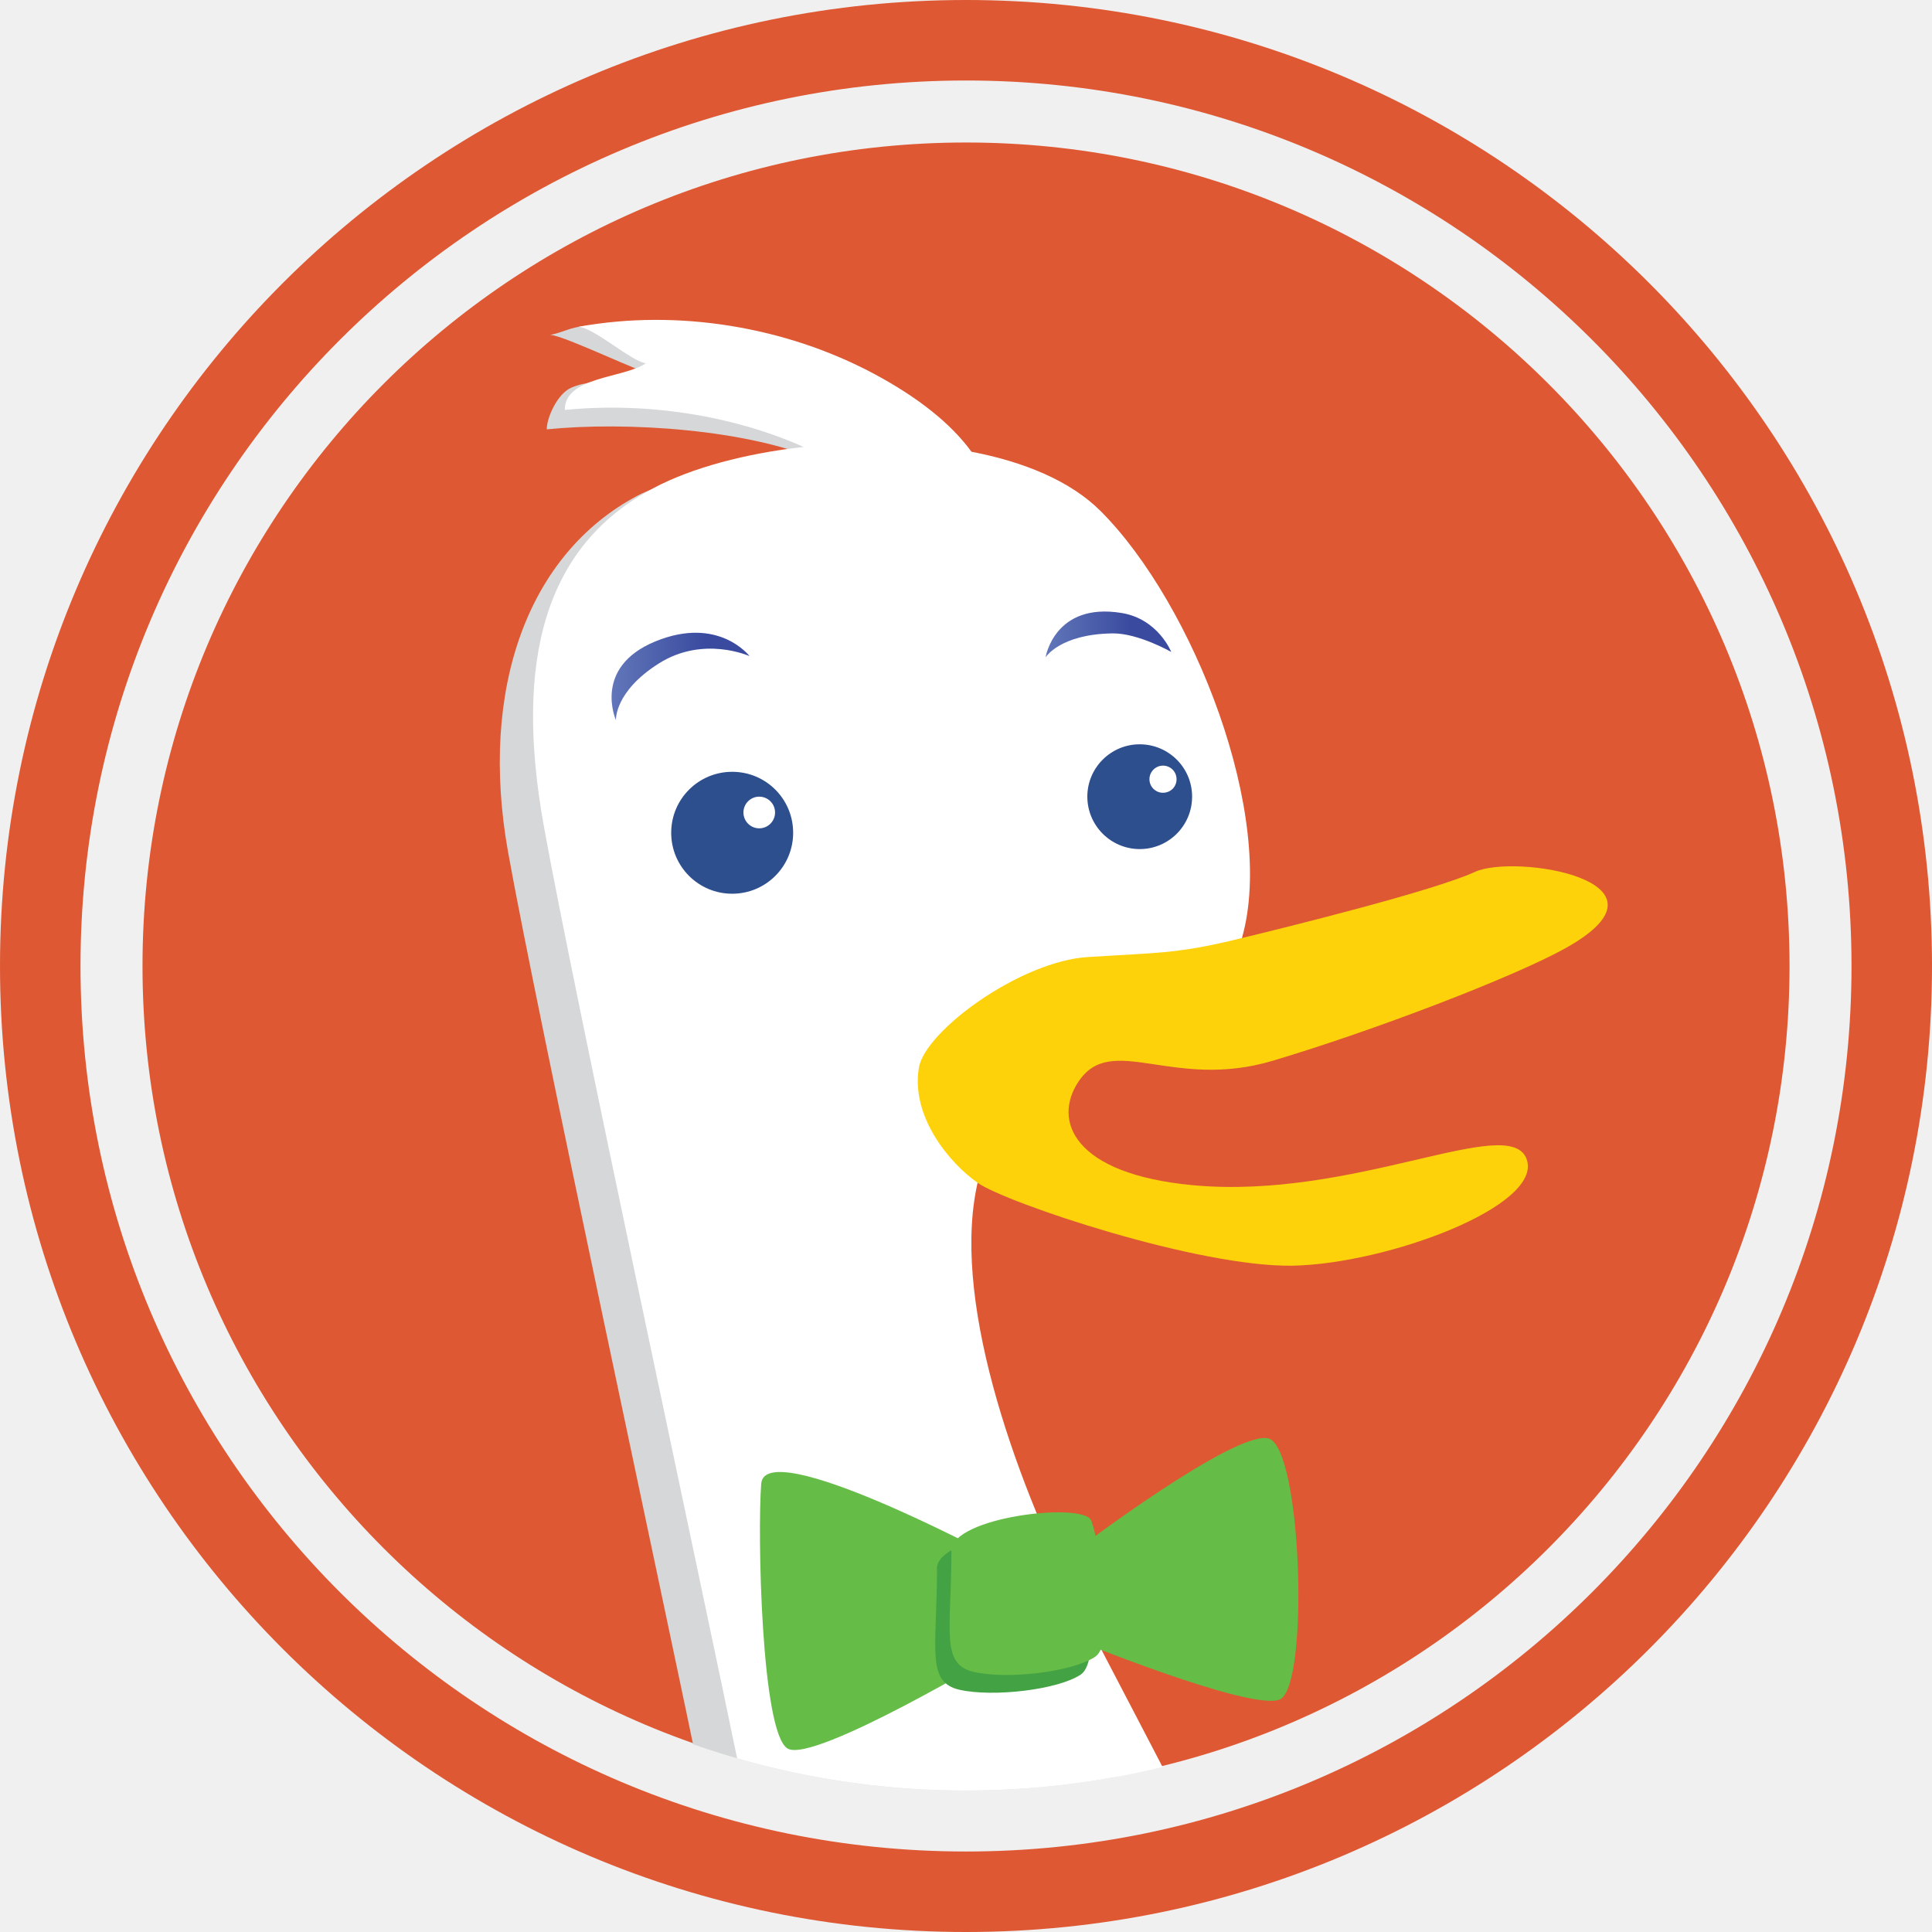
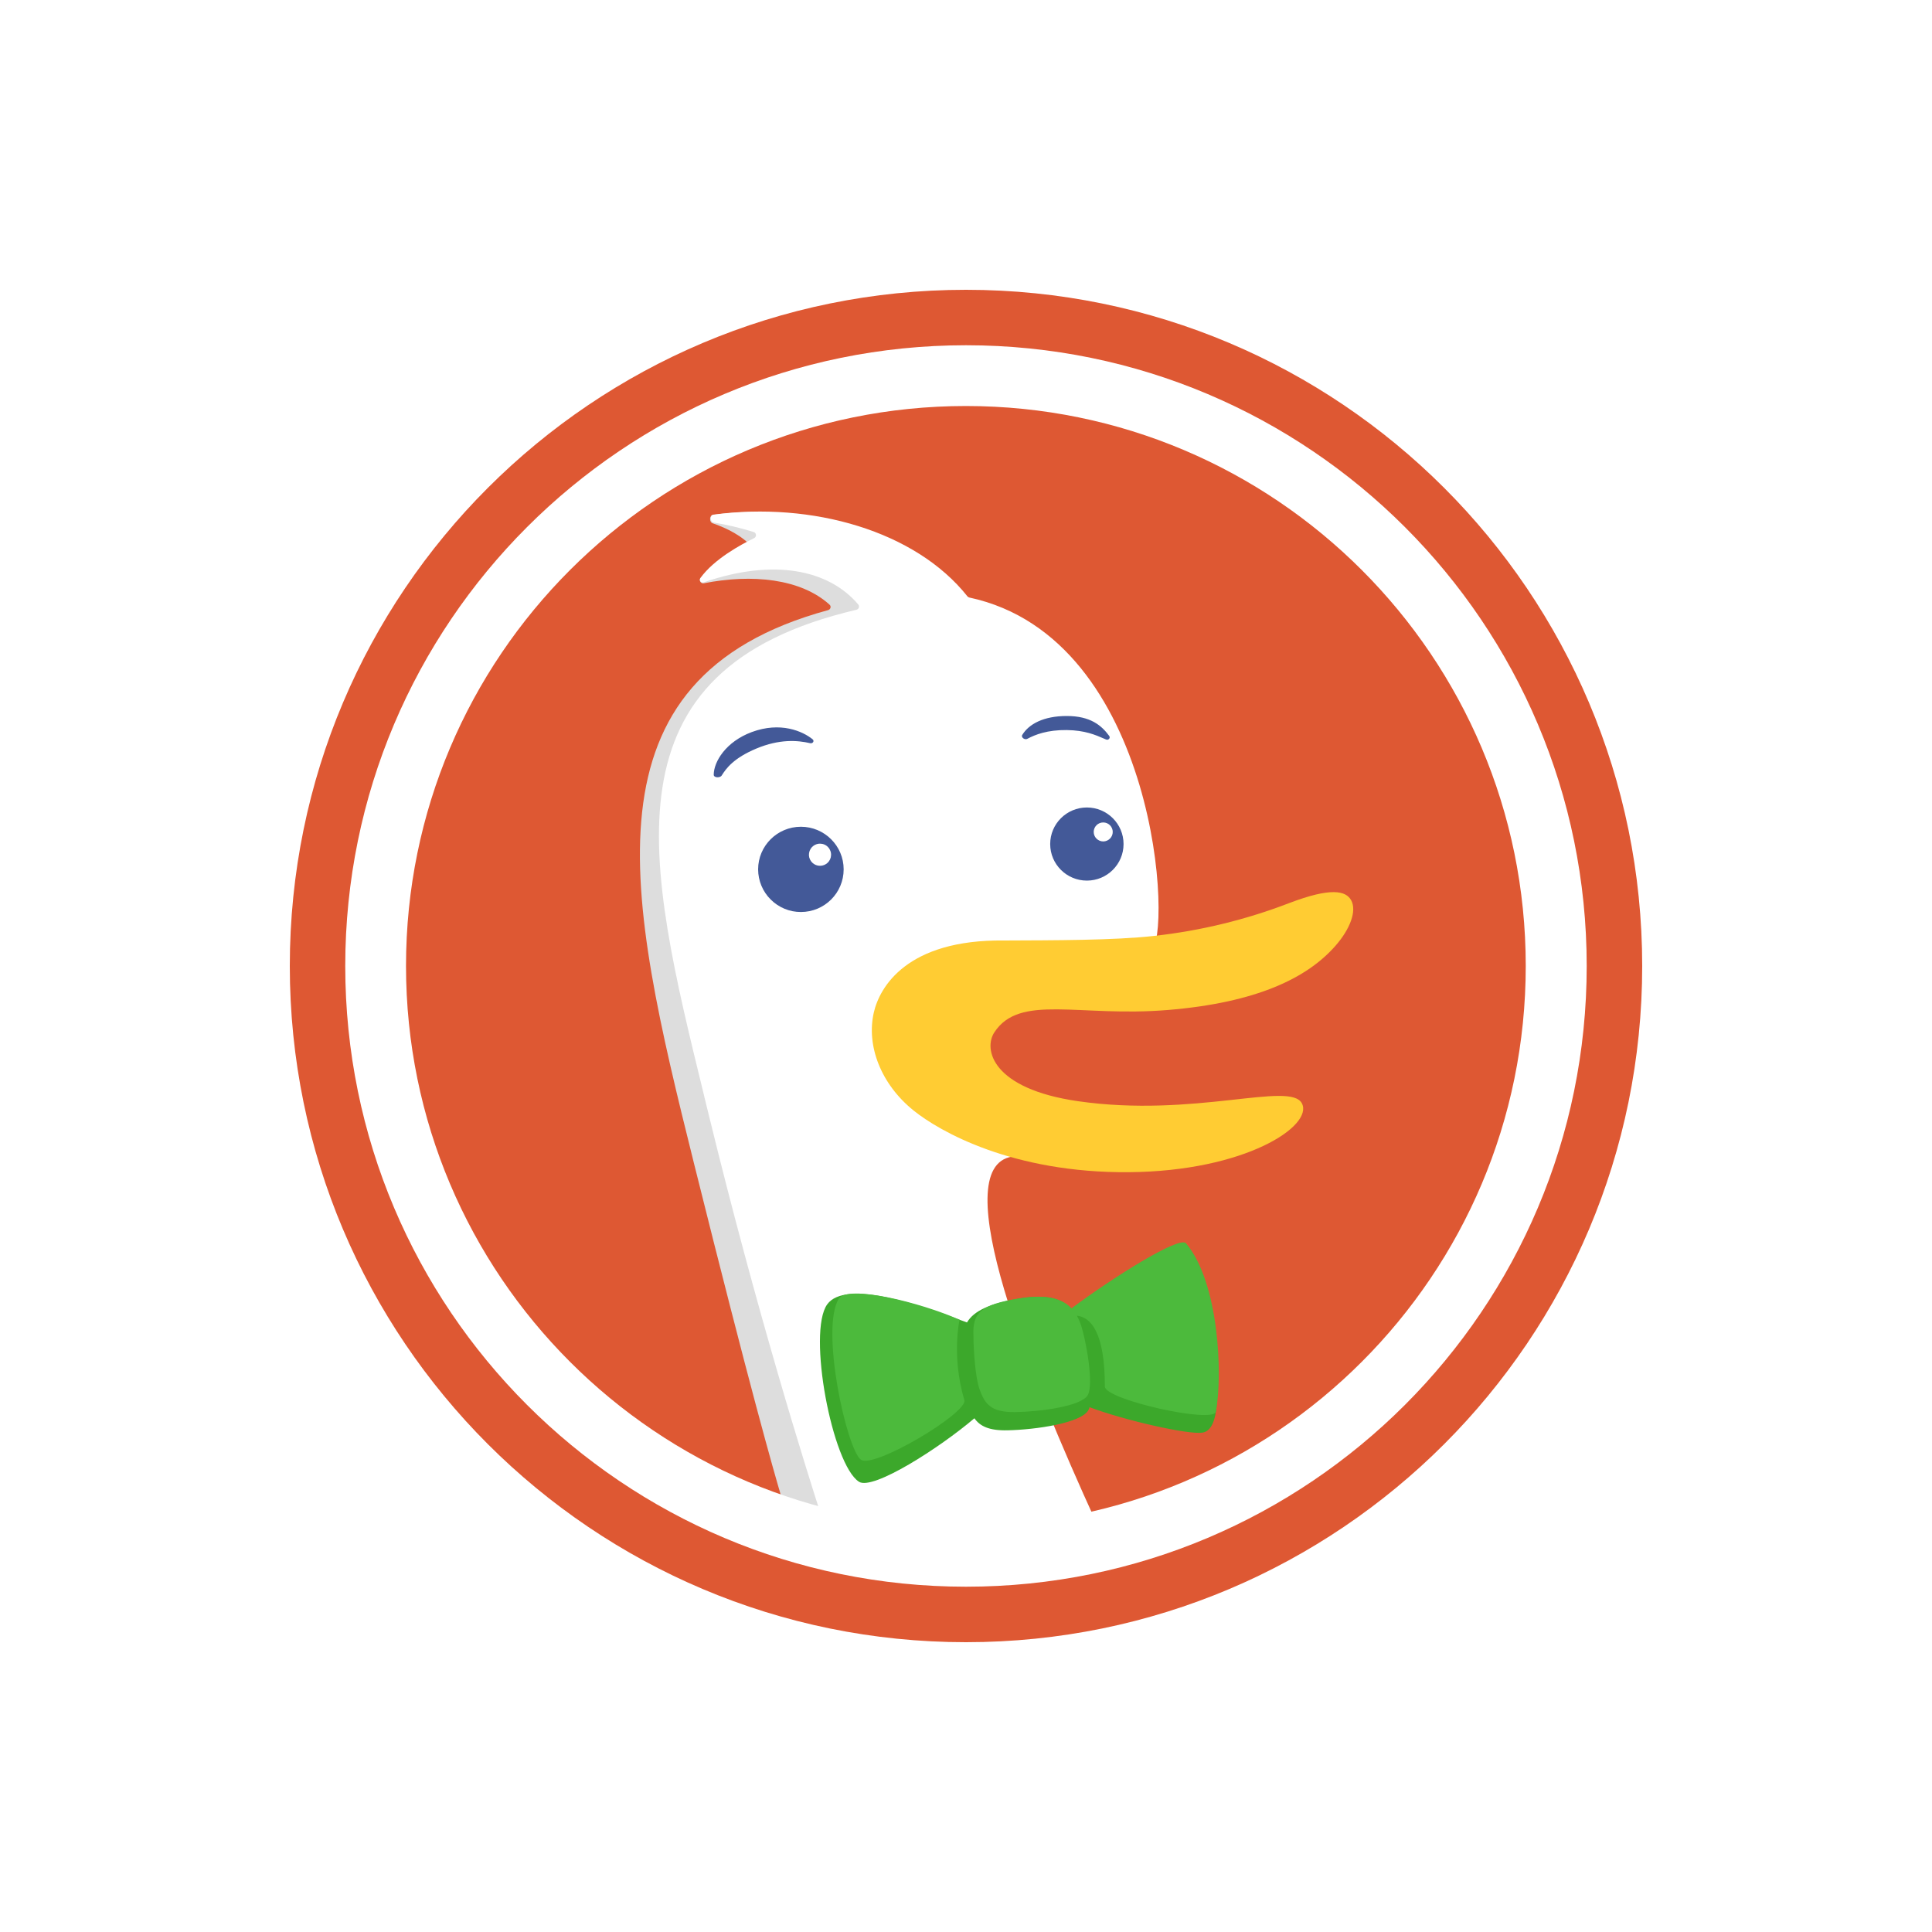
- <svg xmlns="http://www.w3.org/2000/svg" xmlns:xlink="http://www.w3.org/1999/xlink" width="64" height="64" viewBox="0 0 32 32">
-   <g transform="matrix(.266667 0 0 .266667 -17.95493 -5.057333)">
-     <circle cx="127.332" cy="78.966" r="51.15" fill="#de5833" />
-     <defs>
-       <path id="A" d="M178.684 78.824c0 28.316-23.035 51.354-51.354 51.354-28.313 0-51.348-23.04-51.348-51.354s23.036-51.35 51.348-51.35c28.318 0 51.354 23.036 51.354 51.35z" />
-     </defs>
-     <clipPath id="B">
-       <use xlink:href="#A" />
-     </clipPath>
-     <g clip-path="url(#B)">
-       <path d="M148.293 155.158c-1.8-8.285-12.262-27.04-16.23-34.97s-7.938-19.1-6.13-26.322c.328-1.312-3.436-11.308-2.354-12.015 8.416-5.5 10.632.6 14.002-1.862 1.734-1.273 4.1 1.047 4.7-1.06 2.158-7.567-3.006-20.76-8.77-26.526-1.885-1.88-4.77-3.06-8.03-3.687-1.254-1.713-3.275-3.36-6.138-4.88-3.188-1.697-10.12-3.938-13.717-4.535-2.492-.4-3.055.287-4.12.46.992.088 5.7 2.414 6.615 2.55-.916.62-3.607-.028-5.324.742-.865.392-1.512 1.877-1.506 2.58 4.9-.496 12.574-.016 17.1 2-3.602.4-9.08.867-11.436 2.105-6.848 3.608-9.873 12.035-8.07 22.133 1.804 10.075 9.738 46.85 12.262 59.13 2.525 12.264-5.408 20.2-10.455 22.354l5.408.363-1.8 3.967c6.484.72 13.695-1.44 13.695-1.44-1.438 3.965-11.176 5.412-11.176 5.412s4.7 1.438 12.258-1.447l12.263-4.688 3.604 9.373 6.854-6.847 2.885 7.2c.014-.001 5.424-1.808 3.62-10.103z" fill="#d5d7d8" />
-       <path d="M150.47 153.477c-1.795-8.3-12.256-27.043-16.228-34.98s-7.935-19.112-6.13-26.32c.335-1.3.34-6.668 1.43-7.38 8.4-5.494 7.812-.184 11.187-2.645 1.74-1.27 3.133-2.806 3.738-4.912 2.164-7.572-3.006-20.76-8.773-26.53-1.88-1.88-4.768-3.062-8.023-3.686-1.252-1.718-3.27-3.36-6.13-4.882-5.4-2.862-12.074-4.006-18.266-2.883 1 .1 3.256 2.138 4.168 2.273-1.38.936-5.053.815-5.03 2.896 4.916-.492 10.303.285 14.834 2.297-3.602.4-6.955 1.3-9.3 2.543-6.854 3.603-8.656 10.812-6.854 20.914 1.807 10.097 9.742 46.873 12.256 59.126 2.527 12.26-5.402 20.188-10.45 22.354l5.408.36-1.8 3.973c6.484.72 13.695-1.44 13.695-1.44-1.438 3.974-11.176 5.406-11.176 5.406s4.686 1.44 12.258-1.445l12.27-4.688 3.604 9.373 6.852-6.85 2.9 7.215c-.016.007 5.388-1.797 3.58-10.088z" fill="#fff" />
-       <path d="M109.02 70.69c0-2.093 1.693-3.787 3.79-3.787 2.1 0 3.785 1.694 3.785 3.787s-1.695 3.786-3.785 3.786c-2.096.001-3.79-1.692-3.79-3.786z" fill="#2d4f8e" />
-       <path d="M113.507 69.43a.98.98 0 0 1 .98-.983c.543 0 .984.438.984.983s-.44.984-.984.984c-.538.001-.98-.44-.98-.984z" fill="#fff" />
-       <path d="M134.867 68.445c0-1.793 1.46-3.25 3.252-3.25 1.8 0 3.256 1.457 3.256 3.25 0 1.8-1.455 3.258-3.256 3.258a3.26 3.26 0 0 1-3.252-3.258z" fill="#2d4f8e" />
-       <path d="M138.725 67.363c0-.463.38-.843.838-.843a.84.84 0 0 1 .846.843c0 .47-.367.842-.846.842a.84.84 0 0 1-.838-.842z" fill="#fff" />
-       <linearGradient id="C" gradientUnits="userSpaceOnUse" x1="105.318" y1="60.979" x2="113.887" y2="60.979">
-         <stop offset=".006" stop-color="#6176b9" />
-         <stop offset=".691" stop-color="#394a9f" />
-       </linearGradient>
-       <path d="M113.886 59.718s-2.854-1.3-5.63.453-2.668 3.523-2.668 3.523-1.473-3.283 2.453-4.892 5.844.916 5.844.916z" fill="url(#C)" />
-       <linearGradient id="D" gradientUnits="userSpaceOnUse" x1="132.273" y1="58.371" x2="140.078" y2="58.371">
-         <stop offset=".006" stop-color="#6176b9" />
-         <stop offset=".691" stop-color="#394a9f" />
-       </linearGradient>
-       <path d="M140.078 59.458s-2.05-1.172-3.643-1.152c-3.27.043-4.162 1.488-4.162 1.488s.55-3.445 4.732-2.754c2.268.377 3.073 2.418 3.073 2.418z" fill="url(#D)" />
+ <svg xmlns="http://www.w3.org/2000/svg" width="40" height="40" viewBox="0 0 40 40" fill="none">
+   <g id="duckduckgo_light">
+     <rect width="40" height="40" fill="white" />
+     <g id="DuckDuckGo">
+       <g id="Group 2">
+         <path id="Vector" fill-rule="evenodd" clip-rule="evenodd" d="M20 34C27.732 34 34 27.732 34 20C34 12.268 27.732 6 20 6C12.268 6 6 12.268 6 20C6 27.732 12.268 34 20 34Z" fill="#DE5833" />
+         <path id="Vector_2" fill-rule="evenodd" clip-rule="evenodd" d="M21.969 30.445C21.969 30.336 21.995 30.311 21.648 29.618C20.724 27.767 19.795 25.159 20.218 23.477C20.295 23.171 19.347 12.158 18.678 11.803C17.933 11.406 17.017 10.777 16.18 10.637C15.755 10.569 15.197 10.601 14.762 10.66C14.684 10.671 14.681 10.81 14.755 10.834C15.041 10.932 15.389 11.1 15.593 11.354C15.632 11.402 15.58 11.478 15.518 11.48C15.325 11.487 14.975 11.568 14.514 11.96C14.46 12.006 14.505 12.09 14.573 12.076C15.565 11.88 16.579 11.977 17.176 12.52C17.215 12.555 17.195 12.618 17.145 12.632C11.961 14.041 12.987 18.549 14.367 24.082C15.536 28.771 16.012 30.436 16.181 31.004C16.195 31.052 16.219 31.096 16.253 31.132C16.286 31.169 16.328 31.197 16.374 31.215C18.191 31.896 21.969 31.91 21.969 30.719V30.445Z" fill="#DDDDDD" />
+         <path id="Vector_3" d="M22.68 31.484C22.051 31.73 20.82 31.84 20.11 31.84C19.067 31.84 17.566 31.676 17.019 31.43C16.682 30.39 15.671 27.169 14.673 23.077C14.64 22.943 14.608 22.809 14.575 22.677L14.575 22.674C13.388 17.827 12.419 13.868 17.73 12.625C17.779 12.613 17.802 12.556 17.771 12.517C17.161 11.794 16.019 11.557 14.575 12.055C14.516 12.076 14.465 12.016 14.502 11.966C14.785 11.575 15.338 11.275 15.611 11.143C15.668 11.117 15.664 11.034 15.605 11.015C15.335 10.931 15.059 10.865 14.779 10.819C14.699 10.805 14.691 10.666 14.773 10.655C16.819 10.381 18.957 10.995 20.029 12.346C20.039 12.359 20.053 12.367 20.069 12.371C23.997 13.214 24.278 19.422 23.826 19.705C23.736 19.761 23.451 19.728 23.073 19.686C21.545 19.515 18.519 19.177 21.017 23.831C21.041 23.877 21.009 23.938 20.957 23.946C19.549 24.165 21.353 28.577 22.68 31.484Z" fill="white" />
+         <path id="Vector_4" d="M24.438 25.84C24.139 25.701 22.989 26.526 22.226 27.159C22.067 26.933 21.766 26.769 21.088 26.887C20.494 26.991 20.167 27.134 20.02 27.38C19.084 27.025 17.507 26.477 17.126 27.006C16.711 27.585 17.23 30.323 17.784 30.678C18.072 30.863 19.453 29.977 20.174 29.364C20.29 29.528 20.477 29.622 20.862 29.613C21.444 29.6 22.389 29.464 22.535 29.193C22.545 29.174 22.553 29.155 22.558 29.135C23.3 29.412 24.603 29.706 24.895 29.661C25.654 29.547 24.789 26.003 24.438 25.84Z" fill="#3CA82B" />
+         <path id="Vector_5" d="M22.295 27.24C22.327 27.296 22.352 27.355 22.374 27.415C22.479 27.711 22.651 28.65 22.522 28.883C22.391 29.115 21.546 29.227 21.024 29.236C20.502 29.245 20.385 29.054 20.279 28.759C20.195 28.523 20.154 27.966 20.154 27.649C20.133 27.176 20.305 27.011 21.102 26.882C21.692 26.787 22.004 26.897 22.184 27.088C23.021 26.462 24.419 25.58 24.555 25.741C25.234 26.545 25.32 28.459 25.173 29.228C25.125 29.48 22.875 28.979 22.875 28.707C22.875 27.581 22.583 27.271 22.295 27.24ZM17.367 26.888C17.551 26.596 19.045 26.959 19.866 27.324C19.866 27.324 19.697 28.088 19.966 28.987C20.044 29.25 18.078 30.422 17.822 30.22C17.525 29.988 16.98 27.501 17.367 26.888Z" fill="#4CBA3C" />
+         <path id="Vector_6" fill-rule="evenodd" clip-rule="evenodd" d="M18.091 20.964C18.211 20.438 18.775 19.448 20.786 19.472C21.803 19.467 23.065 19.471 23.903 19.376C24.856 19.27 25.792 19.043 26.687 18.699C27.557 18.367 27.866 18.441 27.975 18.64C28.094 18.858 27.954 19.235 27.649 19.582C27.068 20.245 26.024 20.759 24.178 20.911C22.333 21.063 21.112 20.569 20.586 21.375C20.359 21.722 20.534 22.541 22.318 22.799C24.729 23.147 26.709 22.38 26.954 22.843C27.198 23.307 25.789 24.249 23.374 24.269C20.96 24.289 19.451 23.423 18.916 22.993C18.238 22.448 17.934 21.652 18.091 20.964Z" fill="#FFCC33" />
+         <g id="Group" opacity="0.8">
+           <path id="Vector_7" d="M21.165 15.215C21.3 14.995 21.598 14.824 22.087 14.824C22.576 14.824 22.805 15.019 22.965 15.236C22.997 15.28 22.948 15.332 22.898 15.31L22.861 15.294C22.682 15.216 22.463 15.12 22.087 15.115C21.685 15.11 21.431 15.21 21.271 15.296C21.218 15.326 21.133 15.268 21.165 15.215ZM15.662 15.497C16.137 15.299 16.51 15.325 16.773 15.387C16.829 15.4 16.867 15.34 16.823 15.305C16.619 15.14 16.16 14.935 15.563 15.157C15.029 15.356 14.778 15.769 14.777 16.04C14.777 16.105 14.908 16.11 14.942 16.056C15.034 15.909 15.187 15.696 15.662 15.497H15.662Z" fill="#14307E" />
+           <path id="Vector_8" fill-rule="evenodd" clip-rule="evenodd" d="M22.503 18.232C22.083 18.232 21.743 17.893 21.743 17.475C21.743 17.057 22.083 16.718 22.503 16.718C22.922 16.718 23.262 17.057 23.262 17.475C23.262 17.893 22.922 18.232 22.503 18.232ZM23.038 17.224C23.038 17.172 23.017 17.122 22.98 17.085C22.943 17.048 22.893 17.028 22.841 17.028C22.789 17.028 22.739 17.048 22.702 17.085C22.665 17.122 22.644 17.172 22.644 17.224C22.644 17.277 22.665 17.327 22.702 17.363C22.739 17.4 22.789 17.421 22.841 17.421C22.893 17.421 22.943 17.4 22.98 17.363C23.017 17.327 23.038 17.277 23.038 17.224ZM17.467 17.999C17.467 18.487 17.071 18.882 16.582 18.882C16.348 18.883 16.123 18.79 15.957 18.624C15.79 18.459 15.697 18.234 15.696 18C15.696 17.512 16.093 17.117 16.582 17.117C17.07 17.117 17.467 17.512 17.467 17.999ZM17.206 17.707C17.208 17.676 17.203 17.645 17.192 17.616C17.181 17.587 17.165 17.56 17.143 17.538C17.122 17.515 17.096 17.497 17.067 17.485C17.039 17.473 17.008 17.467 16.977 17.467C16.946 17.467 16.915 17.473 16.887 17.486C16.858 17.498 16.832 17.516 16.811 17.538C16.79 17.561 16.773 17.588 16.762 17.617C16.752 17.646 16.747 17.677 16.748 17.708C16.751 17.767 16.777 17.822 16.82 17.863C16.862 17.903 16.919 17.926 16.978 17.925C17.037 17.925 17.093 17.903 17.136 17.862C17.178 17.821 17.204 17.766 17.206 17.707Z" fill="#14307E" />
+         </g>
+         <path id="Vector_9" fill-rule="evenodd" clip-rule="evenodd" d="M20 31.758C26.494 31.758 31.758 26.494 31.758 20C31.758 13.506 26.494 8.242 20 8.242C13.506 8.242 8.242 13.506 8.242 20C8.242 26.494 13.506 31.758 20 31.758ZM20 32.851C27.098 32.851 32.851 27.098 32.851 20C32.851 12.902 27.098 7.148 20 7.148C12.902 7.148 7.148 12.902 7.148 20C7.148 27.098 12.902 32.851 20 32.851Z" fill="white" />
+         <path id="Vector_10" fill-rule="evenodd" clip-rule="evenodd" d="M19.998 31.59C26.4 31.59 31.589 26.4 31.589 19.999C31.589 13.597 26.4 8.406 19.998 8.406C13.597 8.406 8.406 13.597 8.406 19.998C8.406 26.4 13.596 31.59 19.998 31.59ZM32.831 19.999C32.831 27.086 27.085 32.831 19.998 32.831C12.91 32.831 7.165 27.087 7.165 19.999C7.165 12.912 12.909 7.164 19.998 7.164C27.086 7.164 32.832 12.911 32.832 19.998L32.831 19.999Z" fill="white" />
+       </g>
    </g>
-     <path d="M124.4 85.295c.38-2.3 6.3-6.625 10.5-6.887 4.2-.265 5.5-.205 9-1.043s12.535-3.088 15.033-4.242c2.504-1.156 13.104.572 5.63 4.738-3.232 1.8-11.943 5.13-18.172 6.987-6.22 1.86-10-1.776-12.06 1.28-1.646 2.432-.334 5.762 7.1 6.453 10.037.93 19.66-4.52 20.72-1.625s-8.625 6.508-14.525 6.623c-5.893.1-17.77-3.896-19.555-5.137s-4.165-4.13-3.67-7.148z" fill="#fdd20a" />
-     <path d="M128.943 115.592s-14.102-7.52-14.332-4.47c-.238 3.056 0 15.5 1.643 16.45s13.396-6.108 13.396-6.108zm5.403-.474s9.635-7.285 11.754-6.815c2.1.48 2.582 15.5.7 16.23-1.88.7-12.908-3.813-12.908-3.813z" fill="#65bc46" />
-     <path d="M125.53 116.4c0 4.932-.7 7.05 1.4 7.52s6.104 0 7.518-.938.232-7.28-.232-8.465c-.477-1.174-8.696-.232-8.696 1.884z" fill="#43a244" />
-     <path d="M126.426 115.292c0 4.933-.707 7.05 1.4 7.52 2.106.48 6.104 0 7.52-.938 1.4-.94.23-7.28-.236-8.466-.473-1.173-8.692-.227-8.692 1.885z" fill="#65bc46" />
-     <circle cx="127.331" cy="78.965" r="57.5" fill="none" stroke="#de5833" stroke-width="5" />
  </g>
</svg>
